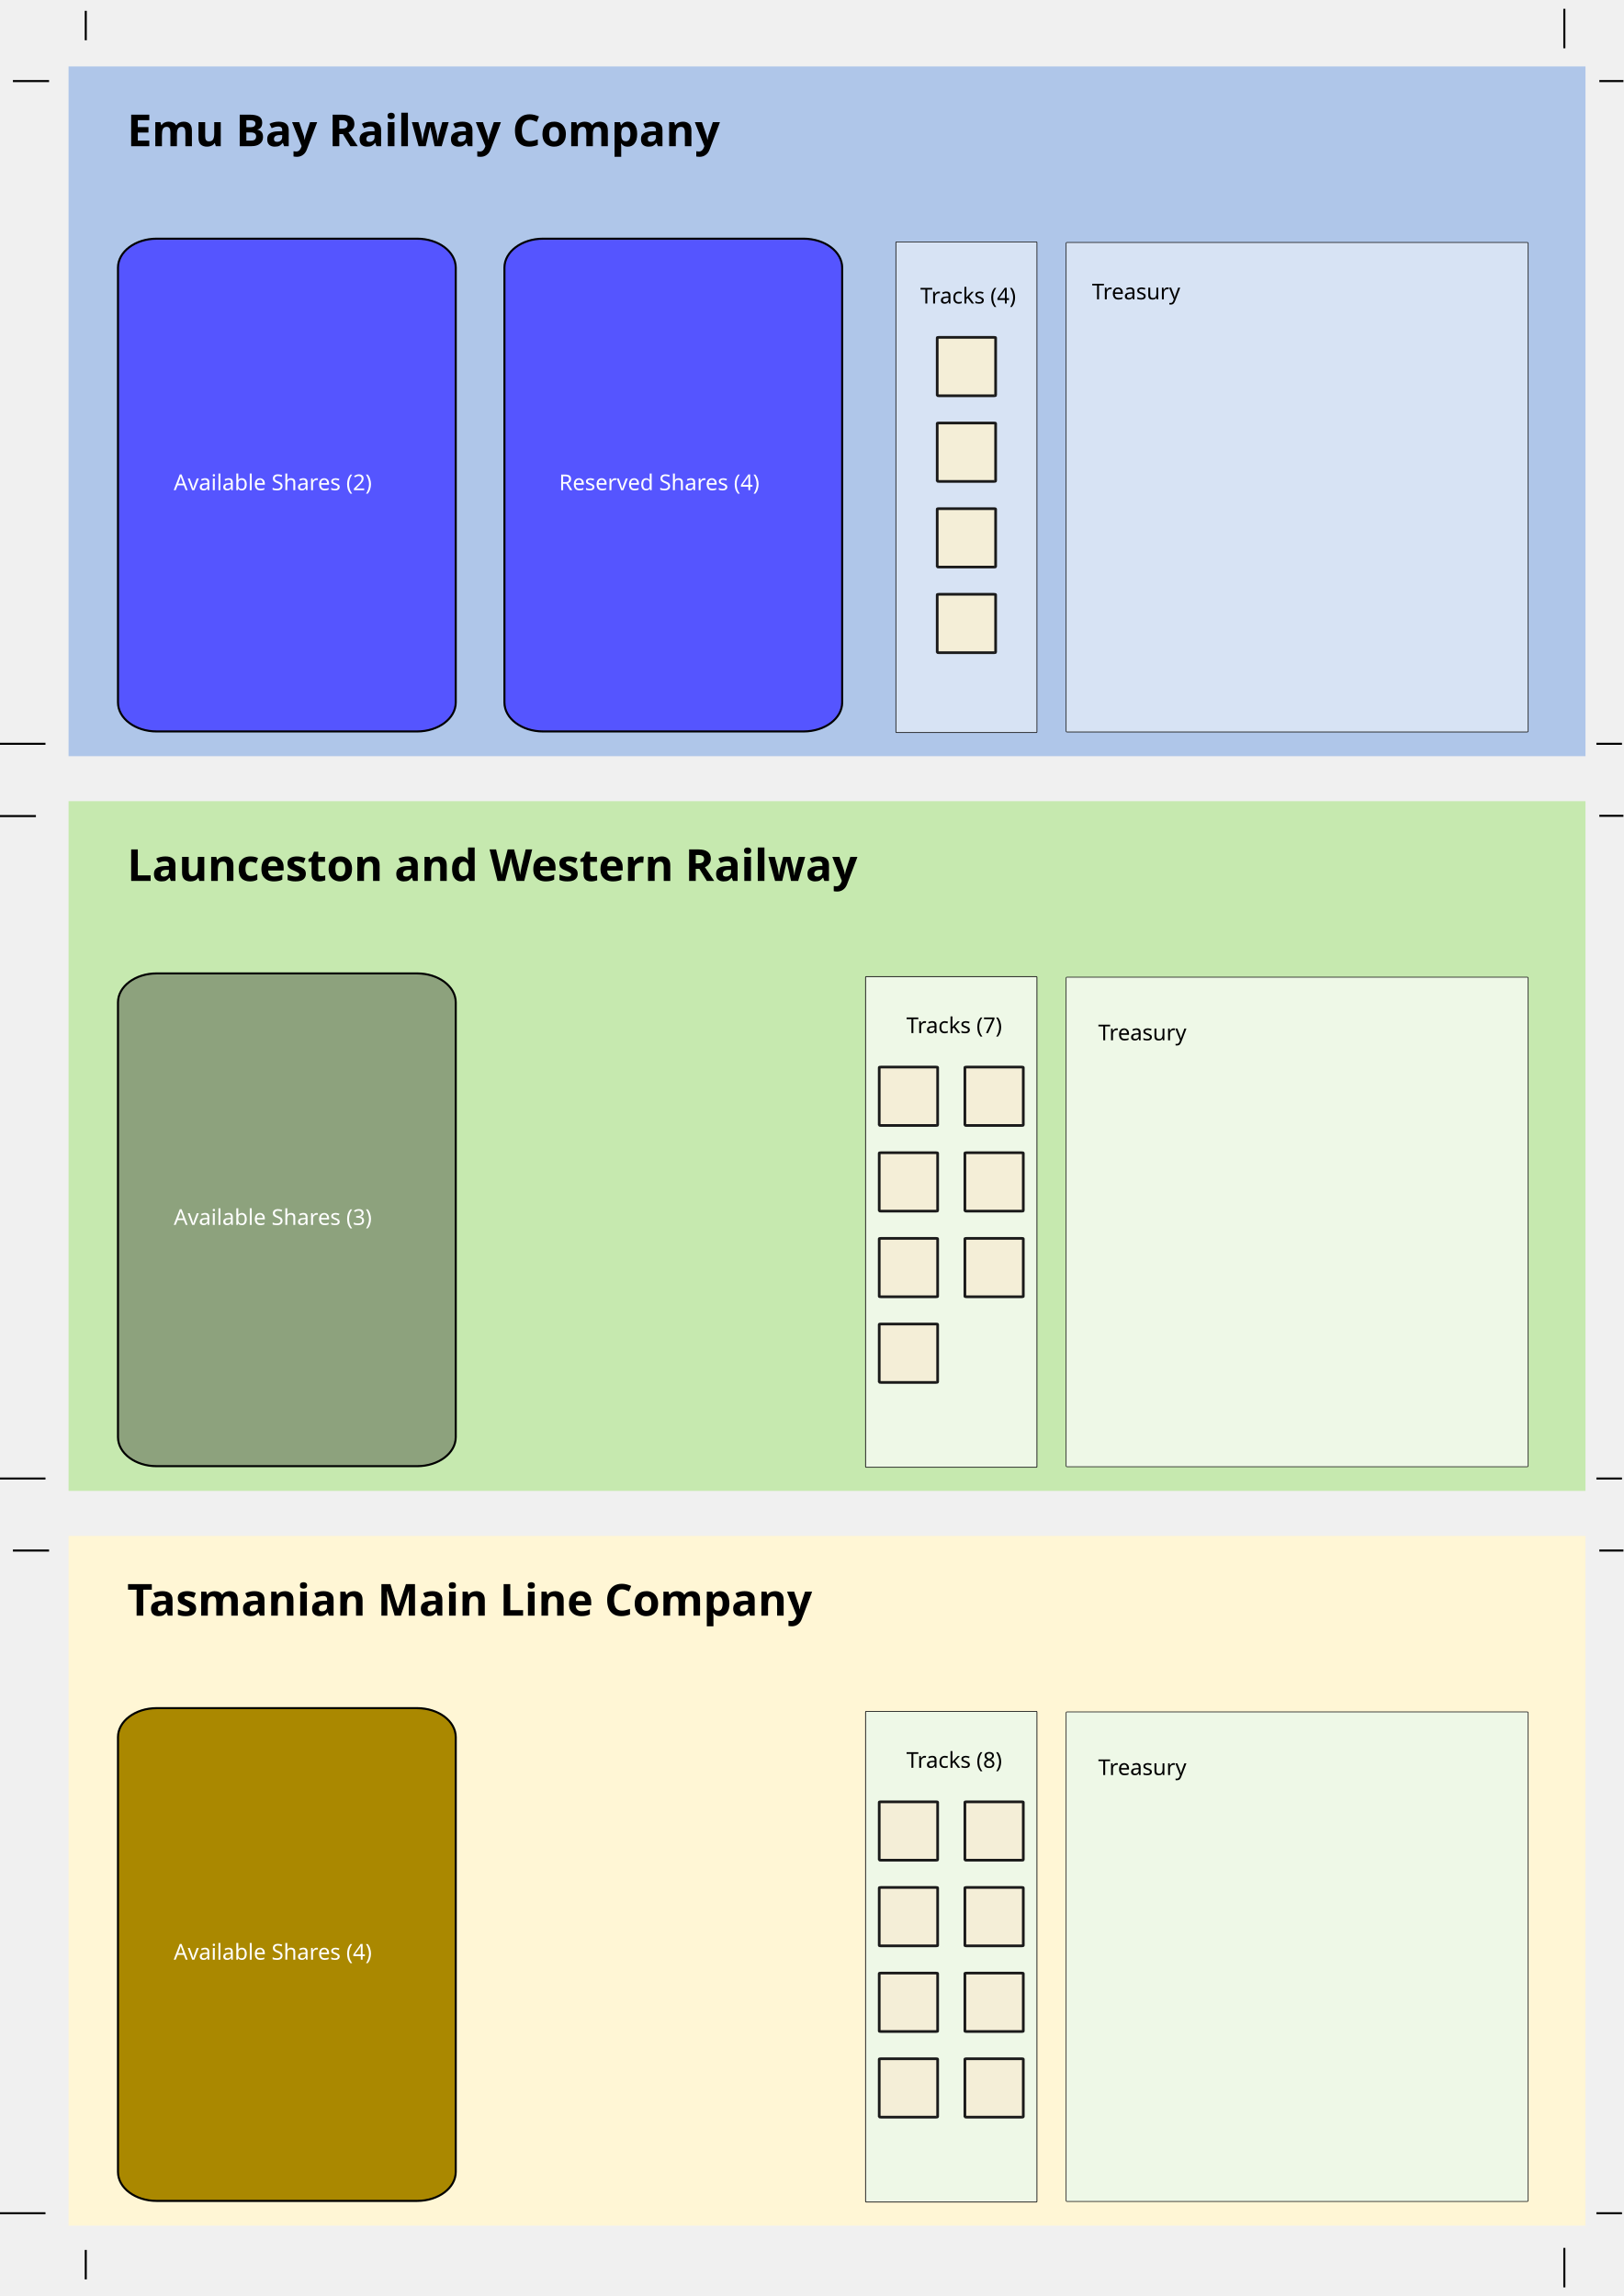
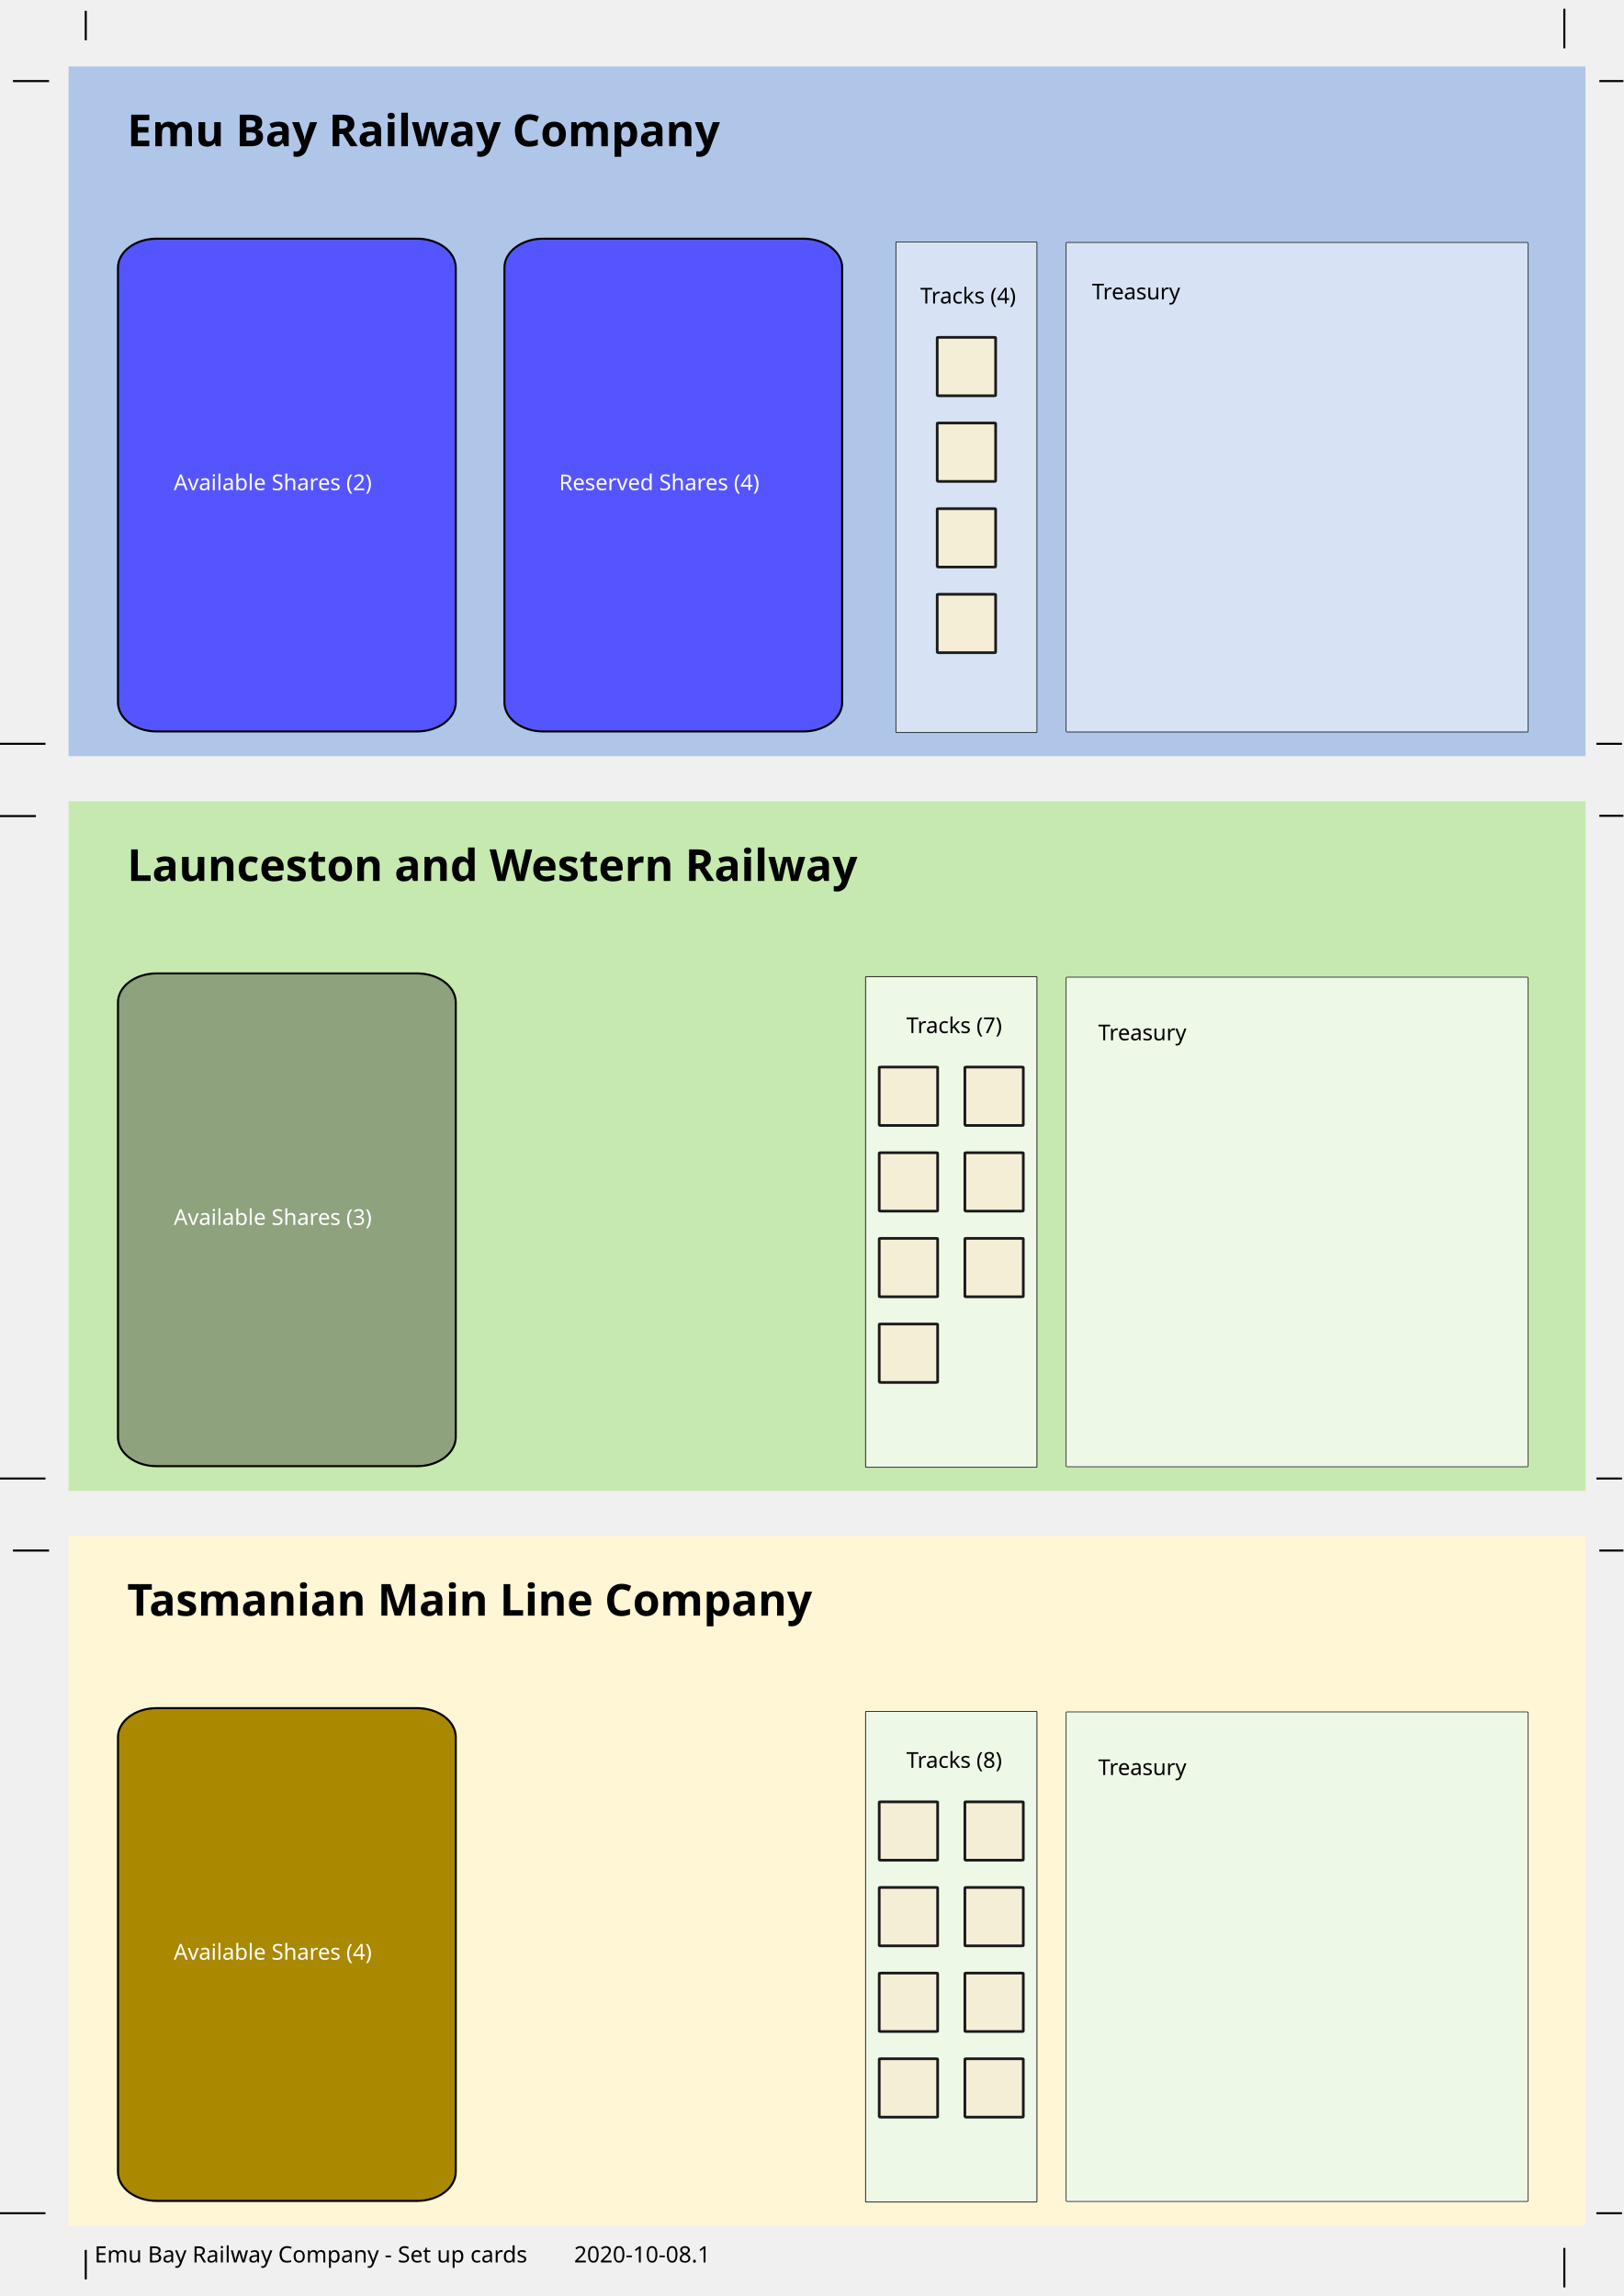
<svg xmlns="http://www.w3.org/2000/svg" width="210mm" height="297mm" viewBox="0 0 210 297" version="1.1" id="svg13146">
  <defs id="defs13140">
    <clipPath id="clipPath13707" clipPathUnits="userSpaceOnUse">
      <path style="clip-rule:evenodd" id="path13705" d="M 75,75 H 3433.333 V 2401.443 H 75 Z" />
    </clipPath>
    <clipPath id="clipPath13719" clipPathUnits="userSpaceOnUse">
      <path style="clip-rule:evenodd" id="path13717" d="M 75,75 H 1097.509 V 819.212 H 75 Z" />
    </clipPath>
    <clipPath id="clipPath13745" clipPathUnits="userSpaceOnUse">
      <path style="clip-rule:evenodd" id="path13743" d="M 1097.509,75 H 2120.019 V 819.212 H 1097.509 Z" />
    </clipPath>
    <clipPath id="clipPath13771" clipPathUnits="userSpaceOnUse">
      <path style="clip-rule:evenodd" id="path13769" d="M 2120.019,75 H 3142.528 V 819.212 H 2120.019 Z" />
    </clipPath>
    <clipPath id="clipPath13797" clipPathUnits="userSpaceOnUse">
      <path style="clip-rule:evenodd" id="path13795" d="M 75,819.212 H 1097.509 V 1566.55 H 75 Z" />
    </clipPath>
    <clipPath id="clipPath13823" clipPathUnits="userSpaceOnUse">
      <path style="clip-rule:evenodd" id="path13821" d="M 1097.509,819.212 H 2120.019 V 1566.55 H 1097.509 Z" />
    </clipPath>
    <clipPath id="clipPath13849" clipPathUnits="userSpaceOnUse">
      <path style="clip-rule:evenodd" id="path13847" d="M 2120.019,819.212 H 3142.528 V 1566.55 H 2120.019 Z" />
    </clipPath>
    <clipPath id="clipPath13875" clipPathUnits="userSpaceOnUse">
      <path style="clip-rule:evenodd" id="path13873" d="M 75,1566.55 H 1097.509 V 2310.762 H 75 Z" />
    </clipPath>
    <clipPath id="clipPath13901" clipPathUnits="userSpaceOnUse">
      <path style="clip-rule:evenodd" id="path13899" d="M 1097.509,1566.55 H 2120.019 V 2310.762 H 1097.509 Z" />
    </clipPath>
    <clipPath id="clipPath13927" clipPathUnits="userSpaceOnUse">
      <path style="clip-rule:evenodd" id="path13925" d="M 2120.019,1566.55 H 3142.528 V 2310.762 H 2120.019 Z" />
    </clipPath>
    <clipPath id="clipPath13953" clipPathUnits="userSpaceOnUse">
      <path style="clip-rule:evenodd" id="path13951" d="M 75,75 H 1097.509 V 819.212 H 75 Z" />
    </clipPath>
    <clipPath id="clipPath13997" clipPathUnits="userSpaceOnUse">
      <path style="clip-rule:evenodd" id="path13995" d="M 1097.509,75 H 2120.019 V 819.212 H 1097.509 Z" />
    </clipPath>
    <clipPath id="clipPath14033" clipPathUnits="userSpaceOnUse">
      <path style="clip-rule:evenodd" id="path14031" d="M 2120.019,75 H 3142.528 V 819.212 H 2120.019 Z" />
    </clipPath>
    <clipPath id="clipPath14069" clipPathUnits="userSpaceOnUse">
      <path style="clip-rule:evenodd" id="path14067" d="M 75,819.212 H 1097.509 V 1566.55 H 75 Z" />
    </clipPath>
    <clipPath id="clipPath14105" clipPathUnits="userSpaceOnUse">
      <path style="clip-rule:evenodd" id="path14103" d="M 1097.509,819.212 H 2120.019 V 1566.55 H 1097.509 Z" />
    </clipPath>
    <clipPath id="clipPath14141" clipPathUnits="userSpaceOnUse">
      <path style="clip-rule:evenodd" id="path14139" d="M 2120.019,819.212 H 3142.528 V 1566.55 H 2120.019 Z" />
    </clipPath>
    <clipPath id="clipPath14177" clipPathUnits="userSpaceOnUse">
      <path style="clip-rule:evenodd" id="path14175" d="M 75,1566.55 H 1097.509 V 2310.762 H 75 Z" />
    </clipPath>
    <clipPath id="clipPath14213" clipPathUnits="userSpaceOnUse">
      <path style="clip-rule:evenodd" id="path14211" d="M 1097.509,1566.55 H 2120.019 V 2310.762 H 1097.509 Z" />
    </clipPath>
    <clipPath id="clipPath14249" clipPathUnits="userSpaceOnUse">
      <path style="clip-rule:evenodd" id="path14247" d="M 2120.019,1566.55 H 3142.528 V 2310.762 H 2120.019 Z" />
    </clipPath>
    <clipPath id="clipPath14275" clipPathUnits="userSpaceOnUse">
      <path id="path14273" d="M 75,75 H 3433.333 V 2404.166 H 75 Z" />
    </clipPath>
    <clipPath id="clipPath14281" clipPathUnits="userSpaceOnUse">
      <path id="path14279" d="M 75,75 H 3433.333 V 2401.443 H 75 Z" />
    </clipPath>
    <clipPath id="clipPath14287" clipPathUnits="userSpaceOnUse">
      <path id="path14285" d="M 2120.019,1566.55 H 3142.528 V 2310.762 H 2120.019 Z" />
    </clipPath>
    <clipPath id="clipPath14293" clipPathUnits="userSpaceOnUse">
      <path id="path14291" d="m 2254.477,1860.483 h 156.347 v 156.347 h -156.347 z" />
    </clipPath>
    <clipPath id="clipPath14299" clipPathUnits="userSpaceOnUse">
      <path id="path14297" d="m 2257.484,1863.489 h 150.333 v 150.334 h -150.333 z" />
    </clipPath>
    <clipPath id="clipPath14305" clipPathUnits="userSpaceOnUse">
      <path id="path14303" d="m 2257.484,1938.656 c 0,-4.936 0.481,-9.824 1.444,-14.665 0.963,-4.841 2.388,-9.541 4.277,-14.101 1.889,-4.56 4.204,-8.892 6.946,-12.995 2.742,-4.104 5.858,-7.901 9.348,-11.39 3.49,-3.49 7.287,-6.606 11.39,-9.348 4.104,-2.742 8.436,-5.057 12.996,-6.946 4.56,-1.889 9.26,-3.315 14.101,-4.277 4.841,-0.963 9.729,-1.444 14.665,-1.444 4.936,0 9.823,0.481 14.664,1.444 4.841,0.963 9.541,2.389 14.101,4.277 4.56,1.889 8.892,4.204 12.995,6.946 4.104,2.742 7.901,5.858 11.391,9.348 3.49,3.49 6.606,7.287 9.348,11.39 2.742,4.104 5.057,8.435 6.946,12.995 1.889,4.56 3.315,9.26 4.278,14.101 0.963,4.841 1.445,9.729 1.445,14.664 0,4.936 -0.481,9.823 -1.445,14.664 -0.963,4.841 -2.389,9.541 -4.278,14.101 -1.889,4.56 -4.204,8.892 -6.946,12.995 -2.742,4.104 -5.858,7.901 -9.348,11.391 -3.49,3.49 -7.287,6.606 -11.391,9.348 -4.104,2.742 -8.435,5.057 -12.995,6.946 -4.56,1.889 -9.26,3.315 -14.101,4.277 -4.841,0.963 -9.729,1.444 -14.664,1.444 -4.936,0 -9.824,-0.481 -14.664,-1.444 -4.841,-0.963 -9.541,-2.389 -14.101,-4.278 -4.56,-1.889 -8.892,-4.204 -12.996,-6.946 -4.104,-2.742 -7.9,-5.858 -11.39,-9.348 -3.49,-3.49 -6.606,-7.287 -9.348,-11.391 -2.742,-4.104 -5.057,-8.435 -6.946,-12.995 -1.889,-4.56 -3.315,-9.26 -4.277,-14.101 -0.963,-4.841 -1.444,-9.729 -1.444,-14.664 z" />
    </clipPath>
    <clipPath id="clipPath14323" clipPathUnits="userSpaceOnUse">
      <path style="clip-rule:evenodd" id="path14321" d="m 2254.477,1860.483 h 156.347 v 156.347 h -156.347 z" />
    </clipPath>
    <clipPath id="clipPath14335" clipPathUnits="userSpaceOnUse">
      <path style="clip-rule:evenodd" id="path14333" d="M 75,75 H 3433.333 V 2401.443 H 75 Z" />
    </clipPath>
  </defs>
  <g id="layer1">
+     <rect style="fill:#c8c4b7;fill-opacity:1;stroke:none;stroke-width:0.271;stroke-linecap:round;stroke-linejoin:bevel;stroke-miterlimit:4;stroke-dasharray:none;stroke-opacity:0.977" id="rect3073" width="191.231" height="85.727" x="11.092" y="200.57" rx="0.294" ry="0.272" />
+     <rect style="fill:#c8c4b7;fill-opacity:1;stroke:none;stroke-width:0.271;stroke-linecap:round;stroke-linejoin:bevel;stroke-miterlimit:4;stroke-dasharray:none;stroke-opacity:0.977" id="rect3071" width="191.231" height="85.693" x="11.092" y="105.562" rx="0.294" ry="0.272" />
+     <rect style="fill:#c8c4b7;fill-opacity:1;stroke:none;stroke-width:0.274;stroke-linecap:round;stroke-linejoin:bevel;stroke-miterlimit:4;stroke-dasharray:none;stroke-opacity:0.977" id="rect3069" width="191.231" height="85.727" x="11.092" y="10.487" rx="0.294" ry="0.272" />
+     <rect style="fill:#c8c4b7;fill-opacity:1;stroke:none;stroke-width:0.271;stroke-linecap:round;stroke-linejoin:bevel;stroke-miterlimit:4;stroke-dasharray:none;stroke-opacity:0.977" id="rect3059" width="191.231" height="85.727" x="11.092" y="10.487" rx="0.288" ry="0.272" />
    <rect style="fill:#afc6e9;fill-opacity:1;stroke:none;stroke-width:0.247;stroke-linecap:round;stroke-linejoin:bevel;stroke-miterlimit:4;stroke-dasharray:none;stroke-opacity:1" id="rect14693" width="196.188" height="89.22" x="8.868" y="8.595" />
    <rect style="fill:#5555ff;fill-opacity:1;stroke:#000000;stroke-width:0.265;stroke-linecap:round;stroke-linejoin:bevel;stroke-miterlimit:4;stroke-dasharray:none;stroke-opacity:1" id="rect14691" width="63.742" height="43.683" x="30.875" y="-58.943" rx="3.75" ry="5" transform="rotate(90)" />
    <text xml:space="preserve" style="font-style:normal;font-variant:normal;font-weight:bold;font-stretch:normal;font-size:5.709px;line-height:1.25;font-family:Vollkorn;-inkscape-font-specification:'Vollkorn Bold';letter-spacing:0px;word-spacing:0px;fill:#000000;fill-opacity:1;stroke:none;stroke-width:0.535" x="16.449" y="18.913" id="text14697">
      <tspan id="tspan14695" x="16.449" y="18.913" style="stroke-width:0.535">Emu Bay Railway Company</tspan>
    </text>
    <rect transform="rotate(90)" ry="5" rx="3.75" y="-108.923" x="30.875" height="43.683" width="63.742" id="rect14699" style="fill:#5555ff;fill-opacity:1;stroke:#000000;stroke-width:0.265;stroke-linecap:round;stroke-linejoin:bevel;stroke-miterlimit:4;stroke-dasharray:none;stroke-opacity:1" />
    <text xml:space="preserve" style="font-style:normal;font-variant:normal;font-weight:normal;font-stretch:normal;font-size:2.822px;line-height:1.25;font-family:Vollkorn;-inkscape-font-specification:Vollkorn;text-align:center;letter-spacing:0px;word-spacing:0px;text-anchor:middle;fill:#ffffff;fill-opacity:1;stroke:none;stroke-width:0.265" x="37.116" y="63.409" id="text14703">
      <tspan id="tspan14701" x="37.116" y="63.409" style="font-style:normal;font-variant:normal;font-weight:normal;font-stretch:normal;font-family:Vollkorn;-inkscape-font-specification:Vollkorn;text-align:center;text-anchor:middle;fill:#ffffff;stroke-width:0.265">Available Shares (2)</tspan>
    </text>
    <text id="text14707" y="63.409" x="87.095" style="font-style:normal;font-variant:normal;font-weight:normal;font-stretch:normal;font-size:2.822px;line-height:1.25;font-family:Vollkorn;-inkscape-font-specification:Vollkorn;text-align:center;letter-spacing:0px;word-spacing:0px;text-anchor:middle;fill:#ffffff;fill-opacity:1;stroke:none;stroke-width:0.265" xml:space="preserve">
      <tspan style="font-style:normal;font-variant:normal;font-weight:normal;font-stretch:normal;font-family:Vollkorn;-inkscape-font-specification:Vollkorn;text-align:center;text-anchor:middle;fill:#ffffff;stroke-width:0.265" y="63.409" x="87.095" id="tspan14705">Reserved Shares (4)</tspan>
    </text>
    <rect style="fill:#d7e3f4;fill-opacity:1;stroke:#1a1a1a;stroke-width:0.1;stroke-linecap:round;stroke-linejoin:bevel;stroke-miterlimit:4;stroke-dasharray:none;stroke-opacity:1" id="rect14709" width="18.24" height="63.465" x="115.871" y="31.293" rx="0.036" ry="0.084" />
    <text xml:space="preserve" style="font-style:normal;font-variant:normal;font-weight:normal;font-stretch:normal;font-size:2.822px;line-height:1.25;font-family:Vollkorn;-inkscape-font-specification:Vollkorn;letter-spacing:0px;word-spacing:0px;fill:#000000;fill-opacity:1;stroke:none;stroke-width:0.265" x="119.025" y="39.259" id="text14713">
      <tspan id="tspan14711" x="119.025" y="39.259" style="font-style:normal;font-variant:normal;font-weight:normal;font-stretch:normal;font-family:Vollkorn;-inkscape-font-specification:Vollkorn;stroke-width:0.265">Tracks (4)</tspan>
    </text>
    <g id="g14851" transform="translate(0.9435732)">
      <rect ry="0.048" rx="0.224" y="43.639" x="120.27" height="7.555" width="7.555" id="rect14715" style="fill:#f4eed7;fill-opacity:1;stroke:#1a1a1a;stroke-width:0.348;stroke-linecap:round;stroke-linejoin:bevel;stroke-miterlimit:4;stroke-dasharray:none;stroke-opacity:1" />
      <rect style="fill:#f4eed7;fill-opacity:1;stroke:#1a1a1a;stroke-width:0.348;stroke-linecap:round;stroke-linejoin:bevel;stroke-miterlimit:4;stroke-dasharray:none;stroke-opacity:1" id="rect14717" width="7.555" height="7.555" x="120.27" y="54.718" rx="0.224" ry="0.048" />
      <rect ry="0.048" rx="0.224" y="65.796" x="120.27" height="7.555" width="7.555" id="rect14719" style="fill:#f4eed7;fill-opacity:1;stroke:#1a1a1a;stroke-width:0.348;stroke-linecap:round;stroke-linejoin:bevel;stroke-miterlimit:4;stroke-dasharray:none;stroke-opacity:1" />
      <rect style="fill:#f4eed7;fill-opacity:1;stroke:#1a1a1a;stroke-width:0.348;stroke-linecap:round;stroke-linejoin:bevel;stroke-miterlimit:4;stroke-dasharray:none;stroke-opacity:1" id="rect14721" width="7.555" height="7.555" x="120.27" y="76.875" rx="0.224" ry="0.048" />
    </g>
    <rect ry="0.083" rx="0.119" y="31.362" x="137.885" height="63.326" width="59.758" id="rect14723" style="fill:#d7e3f4;fill-opacity:1;stroke:#1a1a1a;stroke-width:0.097;stroke-linecap:round;stroke-linejoin:bevel;stroke-miterlimit:4;stroke-dasharray:none;stroke-opacity:1" />
    <text id="text14727" y="38.724" x="141.229" style="font-style:normal;font-variant:normal;font-weight:normal;font-stretch:normal;font-size:2.822px;line-height:1.25;font-family:Vollkorn;-inkscape-font-specification:Vollkorn;letter-spacing:0px;word-spacing:0px;fill:#000000;fill-opacity:1;stroke:none;stroke-width:0.265" xml:space="preserve">
      <tspan style="font-style:normal;font-variant:normal;font-weight:normal;font-stretch:normal;font-family:Vollkorn;-inkscape-font-specification:Vollkorn;stroke-width:0.265" y="38.724" x="141.229" id="tspan14725">Treasury</tspan>
    </text>
    <rect y="103.636" x="8.868" height="89.22" width="196.188" id="rect14750" style="fill:#c6e9af;fill-opacity:1;stroke:none;stroke-width:0.247;stroke-linecap:round;stroke-linejoin:bevel;stroke-miterlimit:4;stroke-dasharray:none;stroke-opacity:1" />
    <rect transform="rotate(90)" ry="5" rx="3.75" y="-58.943" x="125.916" height="43.683" width="63.742" id="rect14752" style="fill:#8da27d;fill-opacity:1;stroke:#000000;stroke-width:0.265;stroke-linecap:round;stroke-linejoin:bevel;stroke-miterlimit:4;stroke-dasharray:none;stroke-opacity:1" />
    <text id="text14756" y="113.955" x="16.449" style="font-style:normal;font-variant:normal;font-weight:bold;font-stretch:normal;font-size:5.709px;line-height:1.25;font-family:Vollkorn;-inkscape-font-specification:'Vollkorn Bold';letter-spacing:0px;word-spacing:0px;fill:#000000;fill-opacity:1;stroke:none;stroke-width:0.535" xml:space="preserve">
      <tspan style="stroke-width:0.535" y="113.955" x="16.449" id="tspan14828">Launceston and Western Railway</tspan>
    </text>
    <text id="text14762" y="158.45" x="37.116" style="font-style:normal;font-variant:normal;font-weight:normal;font-stretch:normal;font-size:2.822px;line-height:1.25;font-family:Vollkorn;-inkscape-font-specification:Vollkorn;text-align:center;letter-spacing:0px;word-spacing:0px;text-anchor:middle;fill:#ffffff;fill-opacity:1;stroke:none;stroke-width:0.265" xml:space="preserve">
      <tspan style="font-style:normal;font-variant:normal;font-weight:normal;font-stretch:normal;font-family:Vollkorn;-inkscape-font-specification:Vollkorn;text-align:center;text-anchor:middle;fill:#ffffff;stroke-width:0.265" y="158.45" x="37.116" id="tspan14760">Available Shares (3)</tspan>
    </text>
    <rect ry="0.084" rx="0.044" y="126.334" x="111.95" height="63.465" width="22.161" id="rect14768" style="fill:#eef8e7;fill-opacity:1;stroke:#1a1a1a;stroke-width:0.11;stroke-linecap:round;stroke-linejoin:bevel;stroke-miterlimit:4;stroke-dasharray:none;stroke-opacity:1" />
    <text id="text14772" y="133.632" x="117.224" style="font-style:normal;font-variant:normal;font-weight:normal;font-stretch:normal;font-size:2.822px;line-height:1.25;font-family:Vollkorn;-inkscape-font-specification:Vollkorn;letter-spacing:0px;word-spacing:0px;fill:#000000;fill-opacity:1;stroke:none;stroke-width:0.265" xml:space="preserve">
      <tspan style="font-style:normal;font-variant:normal;font-weight:normal;font-stretch:normal;font-family:Vollkorn;-inkscape-font-specification:Vollkorn;stroke-width:0.265" y="133.632" x="117.224" id="tspan14770">Tracks (7)</tspan>
    </text>
    <rect style="fill:#eef8e7;fill-opacity:1;stroke:#1a1a1a;stroke-width:0.097;stroke-linecap:round;stroke-linejoin:bevel;stroke-miterlimit:4;stroke-dasharray:none;stroke-opacity:1" id="rect14782" width="59.758" height="63.326" x="137.885" y="126.403" rx="0.119" ry="0.083" />
    <text xml:space="preserve" style="font-style:normal;font-variant:normal;font-weight:normal;font-stretch:normal;font-size:2.822px;line-height:1.25;font-family:Vollkorn;-inkscape-font-specification:Vollkorn;letter-spacing:0px;word-spacing:0px;fill:#000000;fill-opacity:1;stroke:none;stroke-width:0.265" x="142.031" y="134.567" id="text14786">
      <tspan id="tspan14784" x="142.031" y="134.567" style="font-style:normal;font-variant:normal;font-weight:normal;font-stretch:normal;font-family:Vollkorn;-inkscape-font-specification:Vollkorn;stroke-width:0.265">Treasury</tspan>
    </text>
    <g id="g14845" transform="translate(-0.2563226,-5.820834)">
      <rect style="fill:#f4eed7;fill-opacity:1;stroke:#1a1a1a;stroke-width:0.348;stroke-linecap:round;stroke-linejoin:bevel;stroke-miterlimit:4;stroke-dasharray:none;stroke-opacity:1" id="rect14774" width="7.555" height="7.555" x="113.97" y="143.853" rx="0.224" ry="0.048" />
      <rect ry="0.048" rx="0.224" y="154.932" x="113.97" height="7.555" width="7.555" id="rect14776" style="fill:#f4eed7;fill-opacity:1;stroke:#1a1a1a;stroke-width:0.348;stroke-linecap:round;stroke-linejoin:bevel;stroke-miterlimit:4;stroke-dasharray:none;stroke-opacity:1" />
      <rect style="fill:#f4eed7;fill-opacity:1;stroke:#1a1a1a;stroke-width:0.348;stroke-linecap:round;stroke-linejoin:bevel;stroke-miterlimit:4;stroke-dasharray:none;stroke-opacity:1" id="rect14778" width="7.555" height="7.555" x="113.97" y="166.01" rx="0.224" ry="0.048" />
      <rect ry="0.048" rx="0.224" y="177.088" x="113.97" height="7.555" width="7.555" id="rect14780" style="fill:#f4eed7;fill-opacity:1;stroke:#1a1a1a;stroke-width:0.348;stroke-linecap:round;stroke-linejoin:bevel;stroke-miterlimit:4;stroke-dasharray:none;stroke-opacity:1" />
      <rect ry="0.048" rx="0.224" y="143.853" x="125.049" height="7.555" width="7.555" id="rect14832" style="fill:#f4eed7;fill-opacity:1;stroke:#1a1a1a;stroke-width:0.348;stroke-linecap:round;stroke-linejoin:bevel;stroke-miterlimit:4;stroke-dasharray:none;stroke-opacity:1" />
      <rect style="fill:#f4eed7;fill-opacity:1;stroke:#1a1a1a;stroke-width:0.348;stroke-linecap:round;stroke-linejoin:bevel;stroke-miterlimit:4;stroke-dasharray:none;stroke-opacity:1" id="rect14834" width="7.555" height="7.555" x="125.049" y="154.932" rx="0.224" ry="0.048" />
      <rect ry="0.048" rx="0.224" y="166.01" x="125.049" height="7.555" width="7.555" id="rect14836" style="fill:#f4eed7;fill-opacity:1;stroke:#1a1a1a;stroke-width:0.348;stroke-linecap:round;stroke-linejoin:bevel;stroke-miterlimit:4;stroke-dasharray:none;stroke-opacity:1" />
    </g>
    <rect style="fill:#fff6d5;fill-opacity:1;stroke:none;stroke-width:0.247;stroke-linecap:round;stroke-linejoin:bevel;stroke-miterlimit:4;stroke-dasharray:none;stroke-opacity:1" id="rect14853" width="196.188" height="89.22" x="8.868" y="198.678" />
    <rect style="fill:#aa8800;fill-opacity:1;stroke:#000000;stroke-width:0.265;stroke-linecap:round;stroke-linejoin:bevel;stroke-miterlimit:4;stroke-dasharray:none;stroke-opacity:1" id="rect14855" width="63.742" height="43.683" x="220.957" y="-58.943" rx="3.75" ry="5" transform="rotate(90)" />
    <text xml:space="preserve" style="font-style:normal;font-variant:normal;font-weight:bold;font-stretch:normal;font-size:5.709px;line-height:1.25;font-family:Vollkorn;-inkscape-font-specification:'Vollkorn Bold';letter-spacing:0px;word-spacing:0px;fill:#000000;fill-opacity:1;stroke:none;stroke-width:0.535" x="16.449" y="208.996" id="text14859">
      <tspan id="tspan14857" x="16.449" y="208.996" style="stroke-width:0.535">Tasmanian Main Line Company</tspan>
    </text>
    <text xml:space="preserve" style="font-style:normal;font-variant:normal;font-weight:normal;font-stretch:normal;font-size:2.822px;line-height:1.25;font-family:Vollkorn;-inkscape-font-specification:Vollkorn;text-align:center;letter-spacing:0px;word-spacing:0px;text-anchor:middle;fill:#ffffff;fill-opacity:1;stroke:none;stroke-width:0.265" x="37.116" y="253.492" id="text14863">
      <tspan id="tspan14861" x="37.116" y="253.492" style="font-style:normal;font-variant:normal;font-weight:normal;font-stretch:normal;font-family:Vollkorn;-inkscape-font-specification:Vollkorn;text-align:center;text-anchor:middle;fill:#ffffff;stroke-width:0.265">Available Shares (4)</tspan>
    </text>
    <rect style="fill:#eef8e7;fill-opacity:1;stroke:#1a1a1a;stroke-width:0.11;stroke-linecap:round;stroke-linejoin:bevel;stroke-miterlimit:4;stroke-dasharray:none;stroke-opacity:1" id="rect14865" width="22.161" height="63.465" x="111.95" y="221.376" rx="0.044" ry="0.084" />
    <text xml:space="preserve" style="font-style:normal;font-variant:normal;font-weight:normal;font-stretch:normal;font-size:2.822px;line-height:1.25;font-family:Vollkorn;-inkscape-font-specification:Vollkorn;letter-spacing:0px;word-spacing:0px;fill:#000000;fill-opacity:1;stroke:none;stroke-width:0.265" x="117.224" y="228.673" id="text14869">
      <tspan id="tspan14867" x="117.224" y="228.673" style="font-style:normal;font-variant:normal;font-weight:normal;font-stretch:normal;font-family:Vollkorn;-inkscape-font-specification:Vollkorn;stroke-width:0.265">Tracks (8)</tspan>
    </text>
    <rect ry="0.083" rx="0.119" y="221.445" x="137.885" height="63.326" width="59.758" id="rect14871" style="fill:#eef8e7;fill-opacity:1;stroke:#1a1a1a;stroke-width:0.097;stroke-linecap:round;stroke-linejoin:bevel;stroke-miterlimit:4;stroke-dasharray:none;stroke-opacity:1" />
    <text id="text14875" y="229.609" x="142.031" style="font-style:normal;font-variant:normal;font-weight:normal;font-stretch:normal;font-size:2.822px;line-height:1.25;font-family:Vollkorn;-inkscape-font-specification:Vollkorn;letter-spacing:0px;word-spacing:0px;fill:#000000;fill-opacity:1;stroke:none;stroke-width:0.265" xml:space="preserve">
      <tspan style="font-style:normal;font-variant:normal;font-weight:normal;font-stretch:normal;font-family:Vollkorn;-inkscape-font-specification:Vollkorn;stroke-width:0.265" y="229.609" x="142.031" id="tspan14873">Treasury</tspan>
    </text>
    <rect style="fill:#f4eed7;fill-opacity:1;stroke:#1a1a1a;stroke-width:0.348;stroke-linecap:round;stroke-linejoin:bevel;stroke-miterlimit:4;stroke-dasharray:none;stroke-opacity:1" id="rect14877" width="7.555" height="7.555" x="113.714" y="233.074" rx="0.224" ry="0.048" />
    <rect ry="0.048" rx="0.224" y="244.152" x="113.714" height="7.555" width="7.555" id="rect14879" style="fill:#f4eed7;fill-opacity:1;stroke:#1a1a1a;stroke-width:0.348;stroke-linecap:round;stroke-linejoin:bevel;stroke-miterlimit:4;stroke-dasharray:none;stroke-opacity:1" />
    <rect style="fill:#f4eed7;fill-opacity:1;stroke:#1a1a1a;stroke-width:0.348;stroke-linecap:round;stroke-linejoin:bevel;stroke-miterlimit:4;stroke-dasharray:none;stroke-opacity:1" id="rect14881" width="7.555" height="7.555" x="113.714" y="255.231" rx="0.224" ry="0.048" />
    <rect ry="0.048" rx="0.224" y="266.309" x="113.714" height="7.555" width="7.555" id="rect14883" style="fill:#f4eed7;fill-opacity:1;stroke:#1a1a1a;stroke-width:0.348;stroke-linecap:round;stroke-linejoin:bevel;stroke-miterlimit:4;stroke-dasharray:none;stroke-opacity:1" />
    <rect ry="0.048" rx="0.224" y="233.074" x="124.793" height="7.555" width="7.555" id="rect14885" style="fill:#f4eed7;fill-opacity:1;stroke:#1a1a1a;stroke-width:0.348;stroke-linecap:round;stroke-linejoin:bevel;stroke-miterlimit:4;stroke-dasharray:none;stroke-opacity:1" />
    <rect style="fill:#f4eed7;fill-opacity:1;stroke:#1a1a1a;stroke-width:0.348;stroke-linecap:round;stroke-linejoin:bevel;stroke-miterlimit:4;stroke-dasharray:none;stroke-opacity:1" id="rect14887" width="7.555" height="7.555" x="124.793" y="244.152" rx="0.224" ry="0.048" />
    <rect ry="0.048" rx="0.224" y="255.231" x="124.793" height="7.555" width="7.555" id="rect14889" style="fill:#f4eed7;fill-opacity:1;stroke:#1a1a1a;stroke-width:0.348;stroke-linecap:round;stroke-linejoin:bevel;stroke-miterlimit:4;stroke-dasharray:none;stroke-opacity:1" />
    <rect style="fill:#f4eed7;fill-opacity:1;stroke:#1a1a1a;stroke-width:0.348;stroke-linecap:round;stroke-linejoin:bevel;stroke-miterlimit:4;stroke-dasharray:none;stroke-opacity:1" id="rect14900" width="7.555" height="7.555" x="124.793" y="266.309" rx="0.224" ry="0.048" />
    <path style="fill:none;stroke:#000000;stroke-width:0.265px;stroke-linecap:butt;stroke-linejoin:miter;stroke-opacity:1" d="M 11.092,1.4 V 5.208" id="path14916" />
    <path style="fill:none;stroke:#000000;stroke-width:0.265px;stroke-linecap:butt;stroke-linejoin:miter;stroke-opacity:1" d="M 202.323,1.139 V 6.242" id="path14918" />
    <path id="path14926" d="m 11.092,291.041 v 3.809" style="fill:none;stroke:#000000;stroke-width:0.265px;stroke-linecap:butt;stroke-linejoin:miter;stroke-opacity:1" />
    <path id="path14928" d="m 202.323,290.78 v 5.103" style="fill:none;stroke:#000000;stroke-width:0.265px;stroke-linecap:butt;stroke-linejoin:miter;stroke-opacity:1" />
    <path style="fill:none;stroke:#000000;stroke-width:0.265px;stroke-linecap:butt;stroke-linejoin:miter;stroke-opacity:1" d="M 1.67,10.487 H 6.348" id="path14914" />
    <path style="fill:none;stroke:#000000;stroke-width:0.265px;stroke-linecap:butt;stroke-linejoin:miter;stroke-opacity:1" d="m 206.847,10.487 h 3.118" id="path14920" />
    <path style="fill:none;stroke:#000000;stroke-width:0.265px;stroke-linecap:butt;stroke-linejoin:miter;stroke-opacity:1" d="m 206.469,96.214 h 3.307" id="path14922" />
    <path style="fill:none;stroke:#000000;stroke-width:0.265px;stroke-linecap:butt;stroke-linejoin:miter;stroke-opacity:1" d="M -3.2420808e-7,96.214 H 5.88" id="path14924" />
    <path id="path14939" d="M -0.033,105.562 H 4.644" style="fill:none;stroke:#000000;stroke-width:0.265px;stroke-linecap:butt;stroke-linejoin:miter;stroke-opacity:1" />
    <path id="path14941" d="m 206.847,105.528 h 3.118" style="fill:none;stroke:#000000;stroke-width:0.265px;stroke-linecap:butt;stroke-linejoin:miter;stroke-opacity:1" />
    <path id="path14943" d="m 206.469,191.255 h 3.307" style="fill:none;stroke:#000000;stroke-width:0.265px;stroke-linecap:butt;stroke-linejoin:miter;stroke-opacity:1" />
    <path id="path14945" d="M -3.2420808e-7,191.255 H 5.88" style="fill:none;stroke:#000000;stroke-width:0.265px;stroke-linecap:butt;stroke-linejoin:miter;stroke-opacity:1" />
    <path style="fill:none;stroke:#000000;stroke-width:0.265px;stroke-linecap:butt;stroke-linejoin:miter;stroke-opacity:1" d="M 1.67,200.57 H 6.348" id="path14951" />
    <path style="fill:none;stroke:#000000;stroke-width:0.265px;stroke-linecap:butt;stroke-linejoin:miter;stroke-opacity:1" d="m 206.847,200.57 h 3.118" id="path14953" />
    <path style="fill:none;stroke:#000000;stroke-width:0.265px;stroke-linecap:butt;stroke-linejoin:miter;stroke-opacity:1" d="m 206.469,286.296 h 3.307" id="path14955" />
    <path style="fill:none;stroke:#000000;stroke-width:0.265px;stroke-linecap:butt;stroke-linejoin:miter;stroke-opacity:1" d="M -3.2420808e-7,286.296 H 5.88" id="path14957" />
+     <text xml:space="preserve" style="font-style:normal;font-variant:normal;font-weight:normal;font-stretch:normal;font-size:2.909px;line-height:1.25;font-family:Vollkorn;-inkscape-font-specification:Vollkorn;letter-spacing:0px;word-spacing:0px;fill:#000000;fill-opacity:1;stroke:none;stroke-width:0.121" x="12.227" y="292.656" id="text11014">
+       <tspan x="12.227" y="292.656" style="font-style:normal;font-variant:normal;font-weight:normal;font-stretch:normal;font-family:Vollkorn;-inkscape-font-specification:Vollkorn;stroke-width:0.121" id="tspan2305">Emu Bay Railway Company - Set up cards        2020-10-08.1</tspan>
+       <tspan x="12.227" y="296.292" style="font-style:normal;font-variant:normal;font-weight:normal;font-stretch:normal;font-family:Vollkorn;-inkscape-font-specification:Vollkorn;stroke-width:0.121" id="tspan2293" />
+     </text>
  </g>
</svg>
